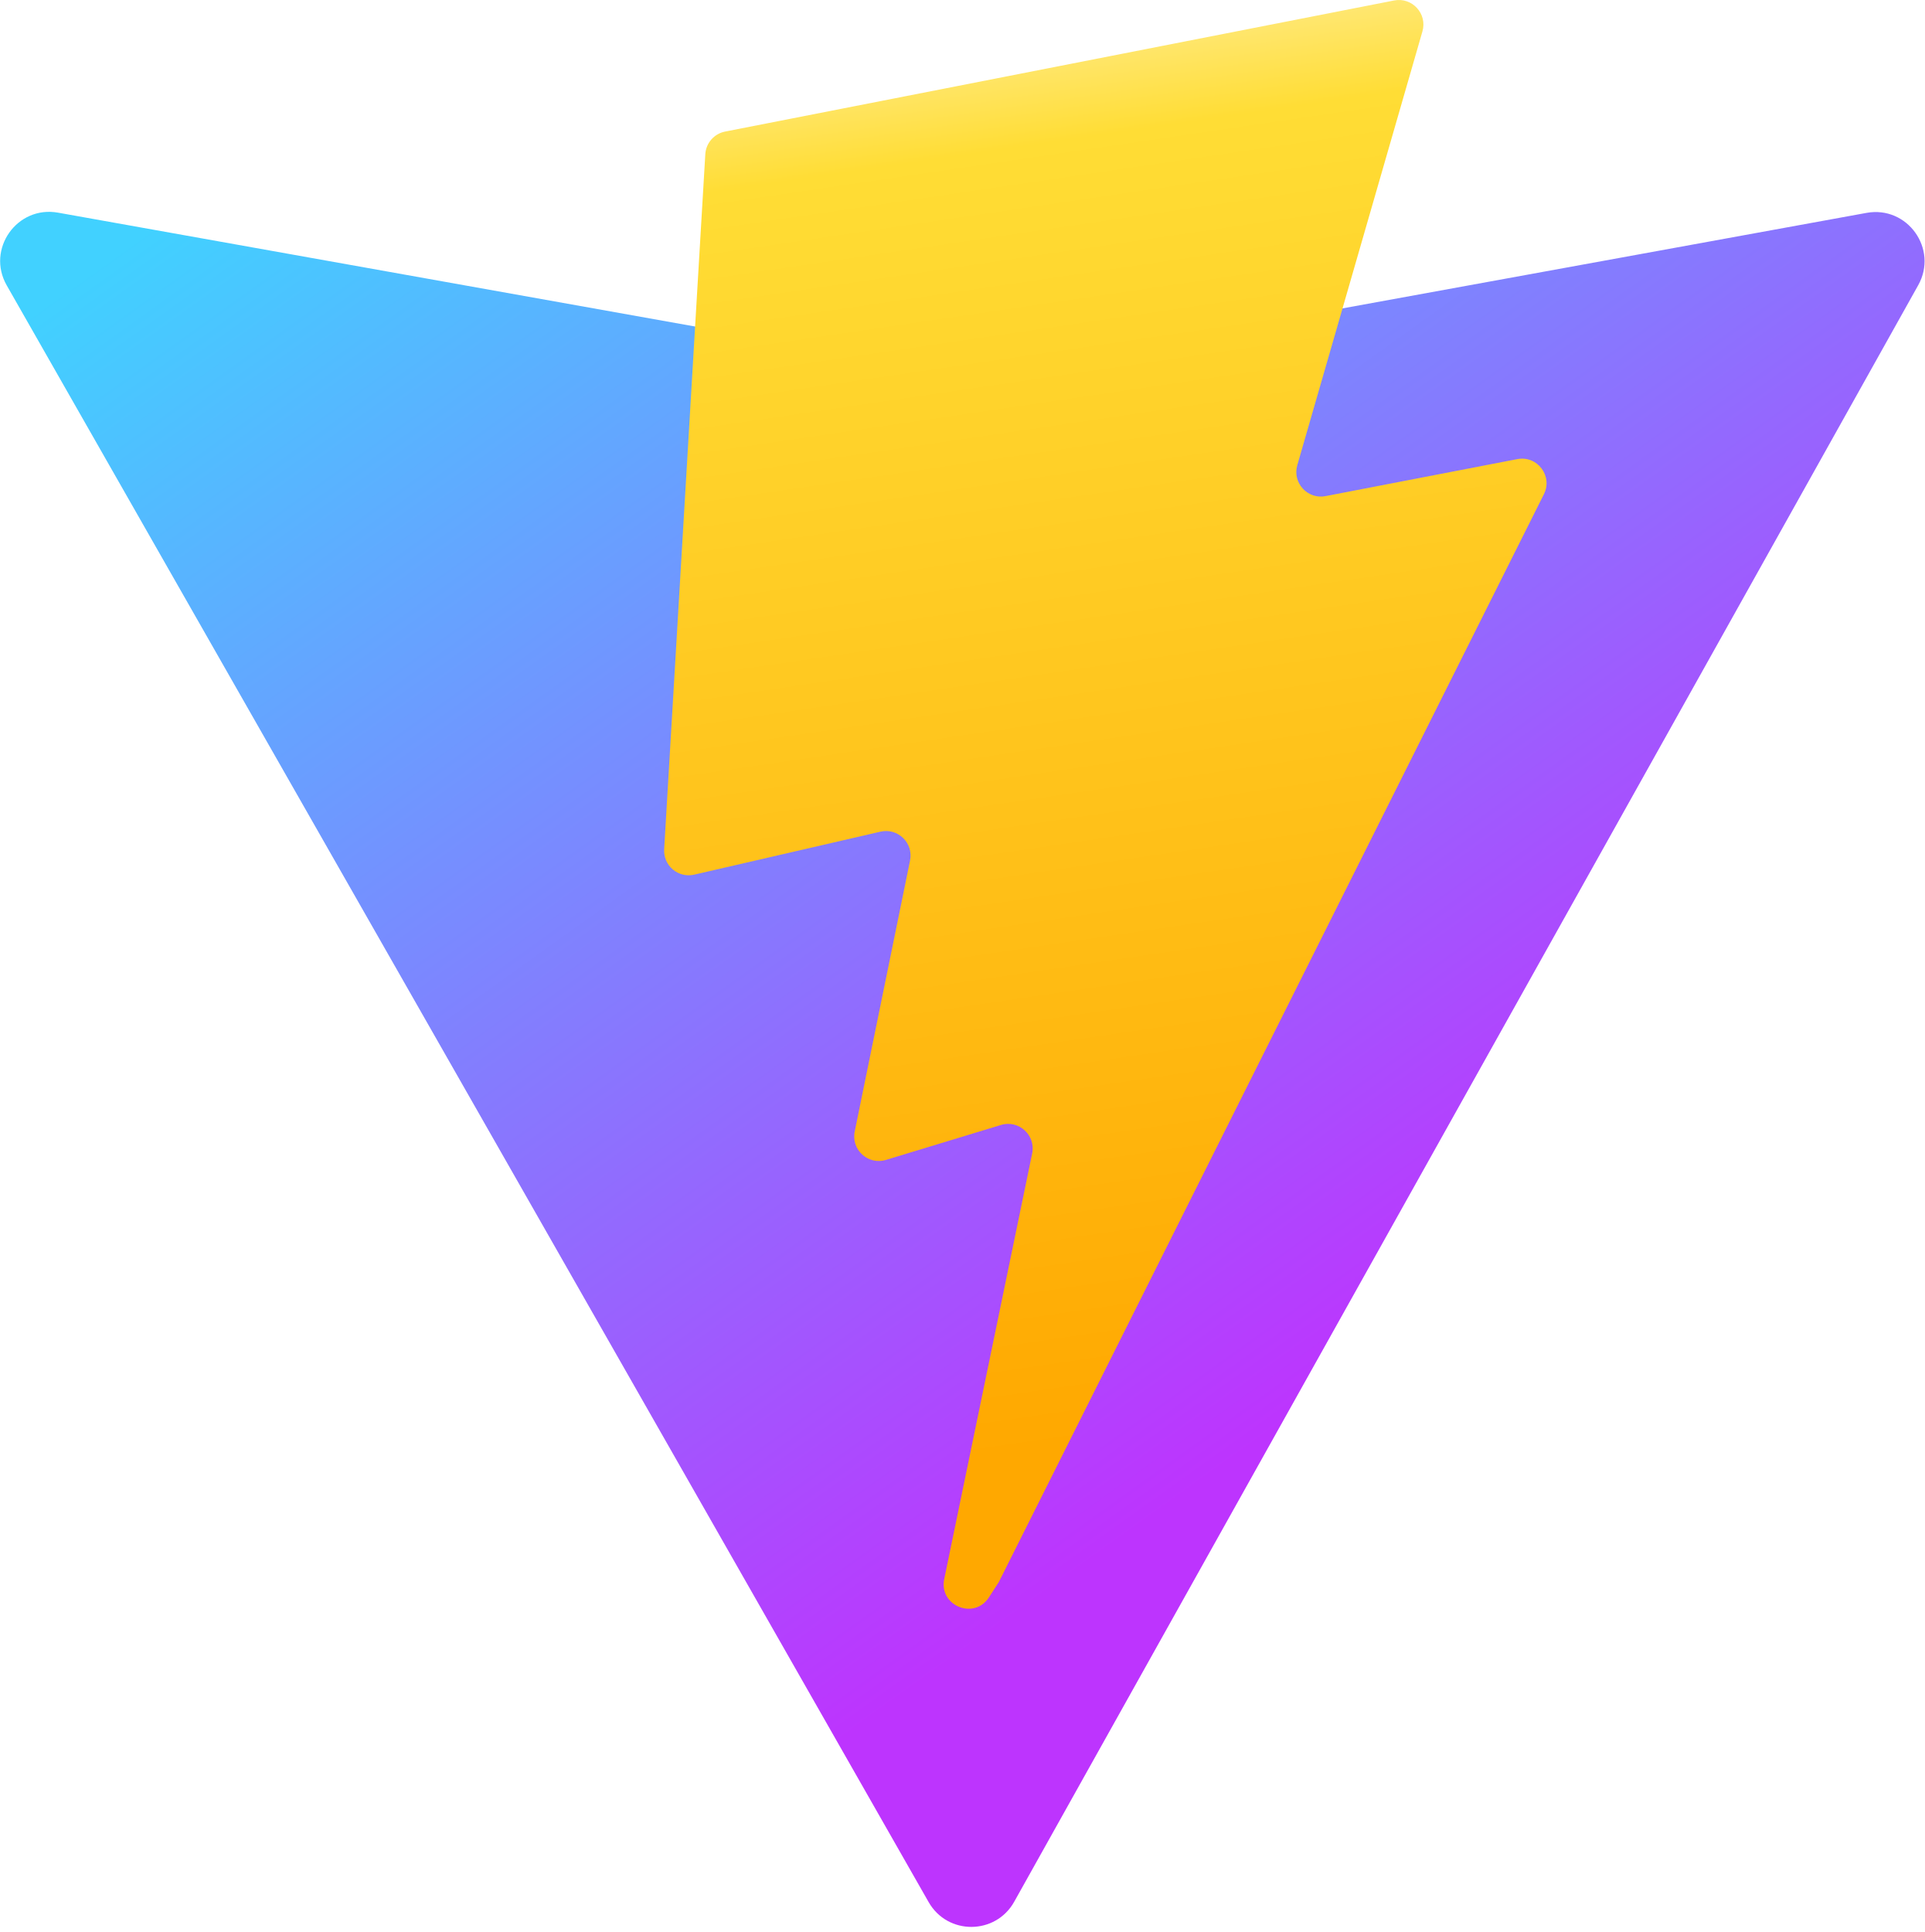
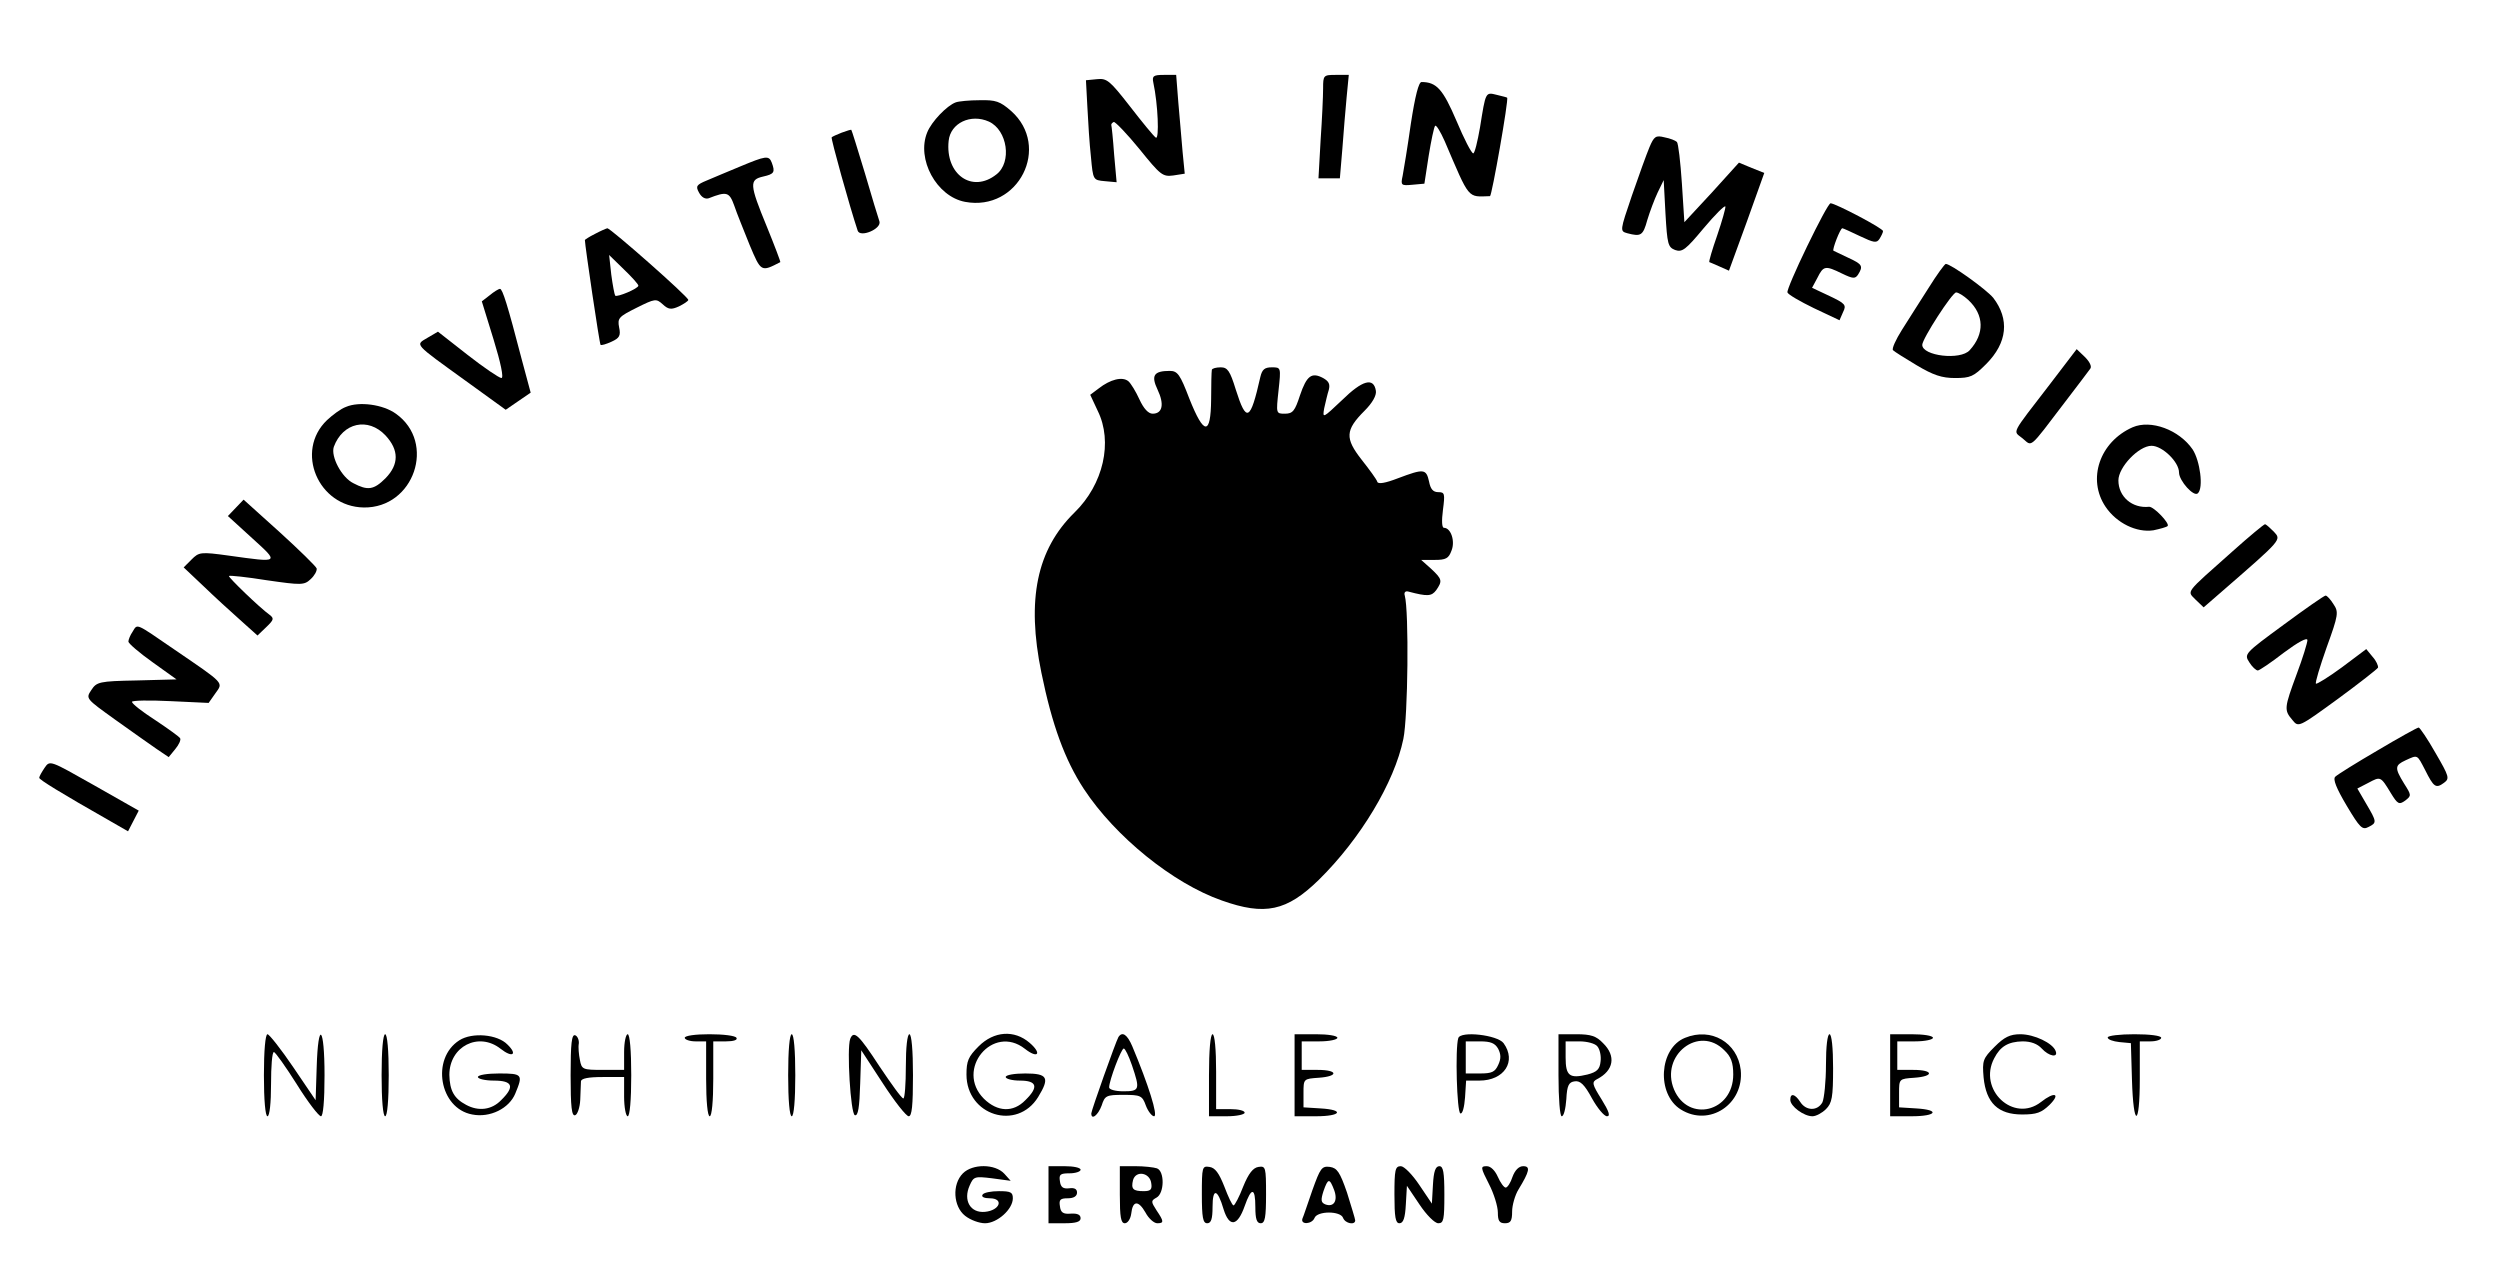
- <svg xmlns="http://www.w3.org/2000/svg" aria-hidden="true" role="img" class="iconify iconify--logos" width="31.88" height="32" preserveAspectRatio="xMidYMid meet" viewBox="0 0 256 257">
-   <defs>
-     <linearGradient id="IconifyId1813088fe1fbc01fb466" x1="-.828%" x2="57.636%" y1="7.652%" y2="78.411%">
-       <stop offset="0%" stop-color="#41D1FF" />
-       <stop offset="100%" stop-color="#BD34FE" />
-     </linearGradient>
-     <linearGradient id="IconifyId1813088fe1fbc01fb467" x1="43.376%" x2="50.316%" y1="2.242%" y2="89.03%">
-       <stop offset="0%" stop-color="#FFEA83" />
-       <stop offset="8.333%" stop-color="#FFDD35" />
-       <stop offset="100%" stop-color="#FFA800" />
-     </linearGradient>
-   </defs>
-   <path fill="url(#IconifyId1813088fe1fbc01fb466)" d="M255.153 37.938L134.897 252.976c-2.483 4.44-8.862 4.466-11.382.048L.875 37.958c-2.746-4.814 1.371-10.646 6.827-9.67l120.385 21.517a6.537 6.537 0 0 0 2.322-.004l117.867-21.483c5.438-.991 9.574 4.796 6.877 9.62Z" />
-   <path fill="url(#IconifyId1813088fe1fbc01fb467)" d="M185.432.063L96.44 17.501a3.268 3.268 0 0 0-2.634 3.014l-5.474 92.456a3.268 3.268 0 0 0 3.997 3.378l24.777-5.718c2.318-.535 4.413 1.507 3.936 3.838l-7.361 36.047c-.495 2.426 1.782 4.5 4.151 3.78l15.304-4.649c2.372-.72 4.652 1.36 4.15 3.788l-11.698 56.621c-.732 3.542 3.979 5.473 5.943 2.437l1.313-2.028l72.516-144.72c1.215-2.423-.88-5.186-3.54-4.672l-25.505 4.922c-2.396.462-4.435-1.77-3.759-4.114l16.646-57.705c.677-2.35-1.37-4.583-3.769-4.113Z" />
+ <svg xmlns="http://www.w3.org/2000/svg" version="1.0" width="701pt" height="356pt" viewBox="0 0 701 356" preserveAspectRatio="xMidYMid meet">
+   <g transform="translate(0,356) scale(0.1,-0.1)" fill="#000000" stroke="none">
+     <path d="M3234 3328 c13 -60 17 -160 7 -154 -6 4 -38 43 -72 87 -57 73 -65 80 -93 77 l-31 -3 4 -75 c2 -41 6 -104 10 -140 6 -65 6 -65 39 -68 l33 -3 -7 78 c-3 43 -7 80 -8 83 0 3 3 6 7 8 4 1 37 -33 72 -76 59 -73 65 -78 95 -74 l32 5 -6 61 c-3 33 -8 96 -12 139 l-6 77 -34 0 c-30 0 -34 -3 -30 -22z" />
+     <path d="M3710 3312 c0 -22 -3 -87 -7 -145 l-6 -107 30 0 30 0 7 83 c3 45 9 110 12 145 l6 62 -36 0 c-35 0 -36 -1 -36 -38z" />
+     <path d="M3956 3213 c-9 -64 -20 -130 -23 -146 -6 -27 -4 -28 28 -25 l33 3 12 78 c7 43 15 81 18 84 3 4 15 -16 27 -43 71 -166 63 -156 127 -154 5 0 53 272 48 276 0 1 -13 4 -29 8 -32 8 -31 9 -47 -91 -7 -40 -15 -73 -19 -73 -5 0 -26 41 -47 91 -38 89 -56 109 -98 109 -8 0 -18 -39 -30 -117z" />
+     <path d="M2680 3273 c-25 -9 -68 -54 -80 -84 -31 -75 26 -180 106 -195 150 -28 242 155 129 255 -31 27 -43 31 -88 30 -29 0 -59 -3 -67 -6z m93 -54 c52 -24 65 -114 21 -148 -68 -54 -144 0 -134 94 5 50 62 77 113 54z" />
+     <path d="M2360 3188 c-13 -5 -26 -11 -28 -13 -3 -2 50 -193 73 -262 7 -20 67 5 61 26 -3 9 -22 70 -41 136 -20 66 -37 121 -38 121 -1 1 -13 -3 -27 -8z" />
+     <path d="M4625 3147 c-8 -19 -30 -80 -49 -135 -34 -100 -34 -100 -13 -106 38 -10 44 -7 56 37 7 23 20 58 29 77 l17 35 5 -94 c5 -86 7 -94 27 -102 20 -7 30 1 80 61 32 38 59 65 61 61 1 -4 -9 -40 -23 -81 -14 -40 -24 -74 -22 -75 1 0 14 -6 28 -12 l27 -12 50 137 49 137 -35 14 -36 15 -76 -84 -77 -83 -7 109 c-4 60 -10 112 -14 116 -4 4 -19 10 -35 13 -24 6 -29 3 -42 -28z" />
+     <path d="M2075 3093 c-33 -14 -75 -31 -93 -39 -29 -12 -32 -16 -22 -34 7 -13 17 -19 27 -16 51 20 58 18 72 -21 7 -21 27 -70 43 -110 32 -76 32 -76 86 -48 1 1 -16 46 -38 100 -49 119 -49 131 -10 140 31 7 34 12 24 39 -8 21 -17 19 -89 -11z" />
+     <path d="M5067 2869 c-32 -66 -57 -124 -55 -129 2 -6 35 -25 74 -44 l72 -34 10 23 c10 20 6 24 -38 45 l-49 23 15 28 c17 34 22 35 69 12 31 -15 37 -15 45 -3 15 24 12 29 -27 47 -21 10 -40 19 -42 20 -4 3 19 63 25 63 2 0 24 -10 49 -22 40 -19 47 -20 55 -8 5 8 10 18 10 22 0 8 -134 78 -147 78 -5 0 -34 -55 -66 -121z" />
+     <path d="M1668 2904 c-16 -8 -28 -16 -28 -17 0 -14 41 -292 44 -294 2 -2 16 2 31 9 22 10 26 17 21 40 -5 26 -1 30 49 55 52 26 55 26 73 10 16 -15 24 -16 46 -6 14 7 26 15 26 18 0 9 -218 201 -227 201 -4 -1 -20 -8 -35 -16z m122 -145 c0 -8 -59 -33 -65 -28 -2 3 -7 29 -11 59 l-6 55 41 -40 c22 -21 41 -42 41 -46z" />
+     <path d="M5408 2753 c-24 -37 -57 -90 -75 -118 -17 -27 -29 -53 -25 -57 4 -4 34 -23 66 -42 47 -28 71 -36 108 -36 43 0 52 4 87 39 60 60 66 126 20 186 -20 24 -119 95 -133 95 -3 0 -25 -30 -48 -67z m111 -34 c45 -42 46 -95 4 -141 -26 -29 -133 -16 -133 15 0 17 84 147 95 147 6 0 21 -9 34 -21z" />
+     <path d="M1373 2732 l-22 -17 33 -107 c20 -65 29 -108 22 -108 -6 0 -49 29 -95 65 l-83 65 -29 -17 c-35 -21 -41 -14 107 -121 l112 -81 35 24 35 24 -25 93 c-40 154 -54 198 -61 198 -4 0 -17 -8 -29 -18z" />
+     <path d="M5749 2484 c-113 -147 -105 -131 -78 -153 28 -23 16 -34 118 100 35 46 68 89 72 95 5 6 -1 19 -15 33 l-23 22 -74 -97z" />
+     <path d="M3398 2523 c-1 -5 -2 -42 -2 -83 -1 -102 -20 -101 -61 2 -26 68 -33 78 -55 78 -45 0 -53 -13 -34 -53 19 -40 14 -67 -14 -67 -12 0 -25 14 -37 40 -10 22 -24 45 -31 51 -17 14 -51 5 -83 -20 l-24 -18 21 -45 c43 -87 16 -206 -65 -285 -106 -104 -135 -244 -93 -449 30 -147 66 -245 119 -326 88 -134 250 -265 387 -313 121 -43 182 -30 272 58 116 114 212 273 237 395 13 61 16 358 4 402 -3 9 2 14 11 11 53 -14 64 -13 77 4 18 26 17 31 -14 60 l-28 25 38 0 c31 0 39 4 47 26 11 27 -2 64 -21 64 -6 0 -7 19 -3 50 6 46 5 50 -13 50 -15 0 -22 9 -26 30 -8 36 -15 36 -87 9 -36 -14 -56 -17 -58 -10 -2 7 -22 34 -44 62 -47 60 -46 83 8 137 22 22 34 43 32 56 -6 39 -38 30 -95 -26 -54 -51 -55 -52 -50 -23 4 17 9 40 13 52 4 16 0 24 -16 33 -32 17 -46 7 -65 -49 -14 -43 -20 -51 -42 -51 -25 0 -25 0 -18 65 7 65 7 65 -19 65 -20 0 -27 -6 -32 -27 -28 -124 -39 -130 -69 -35 -16 52 -23 62 -42 62 -13 0 -24 -3 -25 -7z" />
+     <path d="M970 2419 c-14 -5 -37 -22 -53 -37 -91 -87 -25 -243 103 -245 141 -2 204 182 90 263 -36 26 -103 35 -140 19z m111 -80 c38 -41 38 -81 0 -120 -33 -33 -50 -35 -90 -14 -33 16 -64 75 -55 102 25 68 96 84 145 32z" />
+     <path d="M5980 2362 c-93 -41 -128 -146 -76 -223 31 -46 87 -73 134 -66 19 4 37 9 40 12 7 7 -39 55 -52 54 -47 -5 -86 28 -86 74 0 37 57 97 93 97 30 0 77 -45 77 -75 0 -23 42 -70 53 -58 16 15 6 91 -15 123 -38 55 -117 84 -168 62z" />
+     <path d="M661 2136 l-22 -23 68 -62 c77 -70 78 -69 -65 -49 -80 11 -84 10 -105 -11 l-22 -22 55 -52 c30 -29 77 -72 103 -95 l49 -44 24 23 c22 21 23 25 10 35 -28 20 -117 106 -114 109 2 2 50 -3 106 -12 97 -14 105 -14 123 3 11 10 18 23 17 30 -2 6 -49 52 -104 102 l-101 91 -22 -23z" />
+     <path d="M6260 2014 c-136 -121 -128 -110 -103 -136 l22 -21 53 46 c168 146 165 143 144 166 -11 11 -22 21 -25 21 -3 0 -44 -34 -91 -76z" />
+     <path d="M6403 1808 c-109 -80 -111 -82 -96 -105 8 -13 19 -23 24 -23 4 0 37 22 73 50 39 29 66 44 66 35 0 -7 -13 -50 -30 -95 -35 -95 -36 -101 -12 -129 17 -21 17 -21 127 59 60 44 111 84 113 88 1 5 -5 19 -15 30 l-18 22 -68 -51 c-38 -28 -71 -48 -73 -46 -3 2 11 48 30 102 33 91 34 99 19 121 -8 13 -18 24 -22 24 -4 0 -57 -37 -118 -82z" />
+     <path d="M372 1789 c-7 -10 -12 -23 -12 -28 0 -5 30 -31 68 -58 l67 -48 -112 -3 c-105 -2 -112 -4 -127 -27 -16 -24 -15 -24 67 -83 45 -32 97 -69 116 -82 l34 -23 18 22 c11 13 17 27 14 31 -2 4 -34 27 -70 51 -36 23 -65 46 -65 51 0 4 48 5 108 2 l107 -5 19 27 c22 31 28 25 -114 122 -111 76 -104 74 -118 51z" />
+     <path d="M6667 1456 c-60 -35 -113 -68 -119 -74 -7 -7 3 -32 32 -81 37 -62 44 -69 61 -60 24 12 24 14 -6 65 l-25 43 31 16 c34 18 34 19 63 -29 19 -31 23 -33 40 -21 18 14 18 15 -3 48 -27 44 -26 51 4 65 35 16 32 17 55 -27 24 -48 30 -53 53 -36 16 12 15 17 -24 84 -22 39 -44 71 -47 71 -4 0 -56 -29 -115 -64z" />
+     <path d="M125 1407 c-8 -12 -15 -24 -15 -28 0 -5 56 -40 202 -123 l47 -27 15 29 15 29 -125 71 c-124 70 -124 71 -139 49z" />
+     <path d="M740 545 c0 -70 4 -115 10 -115 6 0 10 37 10 90 0 50 3 90 8 90 4 0 33 -41 64 -90 31 -50 62 -90 68 -90 6 0 10 42 10 115 0 138 -18 156 -22 23 l-3 -93 -63 93 c-34 50 -67 92 -72 92 -6 0 -10 -47 -10 -115z" />
+     <path d="M1070 545 c0 -70 4 -115 10 -115 6 0 10 45 10 115 0 70 -4 115 -10 115 -6 0 -10 -45 -10 -115z" />
+     <path d="M1288 643 c-80 -51 -56 -191 36 -208 50 -10 104 17 121 59 22 53 20 56 -45 56 -33 0 -60 -4 -60 -10 0 -5 20 -10 45 -10 53 0 59 -17 20 -55 -26 -27 -63 -32 -98 -13 -34 18 -46 40 -47 84 0 80 82 122 144 73 33 -26 48 -16 19 12 -28 29 -99 35 -135 12z" />
+     <path d="M1600 545 c0 -89 3 -116 13 -112 6 2 13 21 14 43 1 21 2 45 2 52 1 8 20 12 61 12 l60 0 0 -55 c0 -30 5 -55 10 -55 6 0 10 45 10 115 0 70 -4 115 -10 115 -5 0 -10 -22 -10 -50 l0 -50 -59 0 c-57 0 -60 1 -65 28 -3 15 -5 36 -3 46 1 10 -4 21 -10 23 -10 4 -13 -23 -13 -112z" />
+     <path d="M1920 650 c0 -5 14 -10 30 -10 l30 0 0 -105 c0 -63 4 -105 10 -105 6 0 10 42 10 105 l0 105 36 0 c21 0 33 4 29 10 -3 6 -37 10 -76 10 -39 0 -69 -4 -69 -10z" />
+     <path d="M2210 545 c0 -70 4 -115 10 -115 6 0 10 45 10 115 0 70 -4 115 -10 115 -6 0 -10 -45 -10 -115z" />
+     <path d="M2384 647 c-10 -27 1 -210 13 -214 9 -3 13 21 15 89 l3 93 60 -92 c33 -51 66 -93 73 -93 9 0 12 30 12 115 0 70 -4 115 -10 115 -6 0 -10 -37 -10 -90 0 -49 -3 -90 -7 -90 -5 0 -34 41 -67 90 -58 89 -72 102 -82 77z" />
+     <path d="M2744 626 c-29 -29 -34 -41 -34 -79 0 -115 142 -159 201 -63 33 54 27 66 -36 66 -30 0 -55 -4 -55 -10 0 -5 18 -10 40 -10 48 0 53 -18 15 -55 -34 -35 -78 -33 -116 4 -82 82 25 211 115 140 37 -29 48 -13 13 17 -43 37 -100 33 -143 -10z" />
+     <path d="M3136 652 c-7 -12 -76 -206 -76 -214 0 -20 19 -5 29 22 9 28 13 30 61 30 48 0 53 -2 63 -30 6 -16 17 -30 23 -30 12 0 -16 89 -61 196 -14 33 -28 43 -39 26z m38 -79 c23 -68 22 -73 -24 -73 -23 0 -40 5 -40 11 0 19 34 109 41 109 4 0 14 -21 23 -47z" />
+     <path d="M3390 545 l0 -115 50 0 c28 0 50 5 50 10 0 6 -18 10 -40 10 l-40 0 0 105 c0 63 -4 105 -10 105 -6 0 -10 -45 -10 -115z" />
+     <path d="M3630 545 l0 -115 60 0 c71 0 81 18 13 22 l-48 3 0 40 c0 40 0 40 43 43 56 4 54 22 -3 22 l-45 0 0 40 0 40 50 0 c28 0 50 5 50 10 0 6 -27 10 -60 10 l-60 0 0 -115z" />
+     <path d="M4089 649 c-9 -28 -4 -209 6 -211 6 -2 11 18 13 45 l3 47 37 0 c70 0 105 54 68 105 -17 23 -121 35 -127 14z m112 -30 c8 -16 8 -28 0 -45 -9 -20 -18 -24 -51 -24 l-40 0 0 45 0 45 40 0 c30 0 42 -5 51 -21z" />
+     <path d="M4370 545 c0 -66 4 -115 9 -115 6 0 11 21 13 48 2 39 7 48 24 50 15 2 27 -9 48 -48 15 -27 34 -50 42 -50 10 0 6 13 -15 47 -27 43 -28 49 -13 57 47 24 54 65 17 101 -19 20 -34 25 -75 25 l-50 0 0 -115z m109 81 c7 -8 11 -27 9 -42 -2 -22 -10 -30 -37 -37 -50 -12 -61 -4 -61 48 l0 45 39 0 c21 0 44 -6 50 -14z" />
+     <path d="M4725 650 c-73 -29 -81 -158 -12 -201 80 -50 178 15 168 111 -9 77 -83 120 -156 90z m110 -35 c19 -18 25 -35 25 -68 0 -105 -126 -136 -166 -42 -40 96 70 182 141 110z" />
+     <path d="M5120 574 c0 -47 -5 -94 -10 -105 -14 -25 -46 -24 -62 1 -15 23 -28 26 -28 6 0 -18 38 -46 62 -46 10 0 27 9 38 20 17 17 20 33 20 115 0 57 -4 95 -10 95 -6 0 -10 -35 -10 -86z" />
+     <path d="M5300 545 l0 -115 60 0 c71 0 81 18 13 22 l-48 3 0 40 c0 40 0 40 43 43 56 4 54 22 -3 22 l-45 0 0 40 0 40 50 0 c28 0 50 5 50 10 0 6 -27 10 -60 10 l-60 0 0 -115z" />
+     <path d="M5593 625 c-33 -33 -35 -39 -31 -86 7 -72 41 -104 108 -104 41 0 54 5 77 27 32 32 14 38 -24 8 -77 -60 -178 35 -131 123 17 33 39 46 79 47 24 0 42 -7 54 -20 20 -22 47 -27 39 -7 -8 22 -60 47 -99 47 -29 0 -45 -8 -72 -35z" />
+     <path d="M5910 651 c0 -6 15 -11 33 -13 l32 -3 3 -102 c4 -137 22 -135 22 2 l0 105 30 0 c17 0 30 5 30 10 0 6 -32 10 -75 10 -41 0 -75 -4 -75 -9z" />
+     <path d="M2700 270 c-31 -31 -27 -93 6 -119 15 -12 40 -21 56 -21 34 0 78 39 78 70 0 17 -6 20 -39 20 -22 0 -43 -4 -46 -10 -4 -6 5 -10 20 -10 41 0 29 -34 -13 -38 -41 -4 -62 32 -43 74 11 25 14 26 63 20 l52 -7 -18 20 c-26 28 -89 28 -116 1z" />
+     <path d="M2940 210 l0 -80 45 0 c32 0 45 4 45 14 0 10 -9 14 -27 13 -22 -2 -29 3 -31 21 -3 18 1 22 22 22 17 0 26 6 26 16 0 10 -7 14 -22 12 -17 -2 -24 3 -26 20 -3 19 1 22 27 22 17 0 31 5 31 10 0 6 -20 10 -45 10 l-45 0 0 -80z" />
+     <path d="M3140 210 c0 -63 3 -80 14 -80 8 0 16 12 18 27 4 37 20 38 40 3 9 -17 24 -30 33 -30 19 0 19 5 -2 36 -16 25 -16 27 0 36 22 12 23 74 1 82 -9 3 -36 6 -60 6 l-44 0 0 -80z m88 33 c3 -18 -1 -23 -21 -23 -30 0 -36 6 -30 31 8 28 47 21 51 -8z" />
+     <path d="M3370 211 c0 -65 3 -81 15 -81 11 0 15 12 15 46 0 54 14 51 31 -7 16 -51 39 -48 59 9 19 54 30 53 30 -3 0 -33 4 -45 15 -45 12 0 15 16 15 81 0 76 -1 80 -21 77 -15 -2 -28 -18 -43 -55 -11 -29 -24 -53 -27 -53 -4 0 -15 24 -26 53 -15 38 -26 53 -42 55 -20 3 -21 0 -21 -77z" />
+     <path d="M3680 223 c-13 -37 -25 -74 -28 -80 -6 -18 27 -16 34 2 8 20 73 20 80 0 6 -16 34 -21 34 -7 0 4 -11 39 -23 78 -20 58 -28 69 -48 72 -23 3 -27 -4 -49 -65z m61 0 c11 -30 -1 -49 -25 -40 -12 5 -13 12 -5 37 13 37 17 37 30 3z" />
+     <path d="M3910 210 c0 -63 3 -80 14 -80 11 0 16 15 18 53 l3 52 35 -52 c20 -30 43 -53 53 -53 15 0 17 10 17 80 0 63 -3 80 -14 80 -11 0 -16 -15 -18 -52 l-3 -53 -35 52 c-20 30 -43 53 -52 53 -16 0 -18 -10 -18 -80z" />
+     <path d="M4175 240 c14 -27 25 -63 25 -80 0 -23 4 -30 20 -30 16 0 20 7 20 33 0 17 8 46 18 62 31 51 34 65 13 65 -12 0 -23 -11 -30 -30 -5 -16 -14 -30 -19 -30 -5 0 -15 14 -22 30 -8 18 -20 30 -31 30 -18 0 -18 -3 6 -50z" />
+   </g>
</svg>
